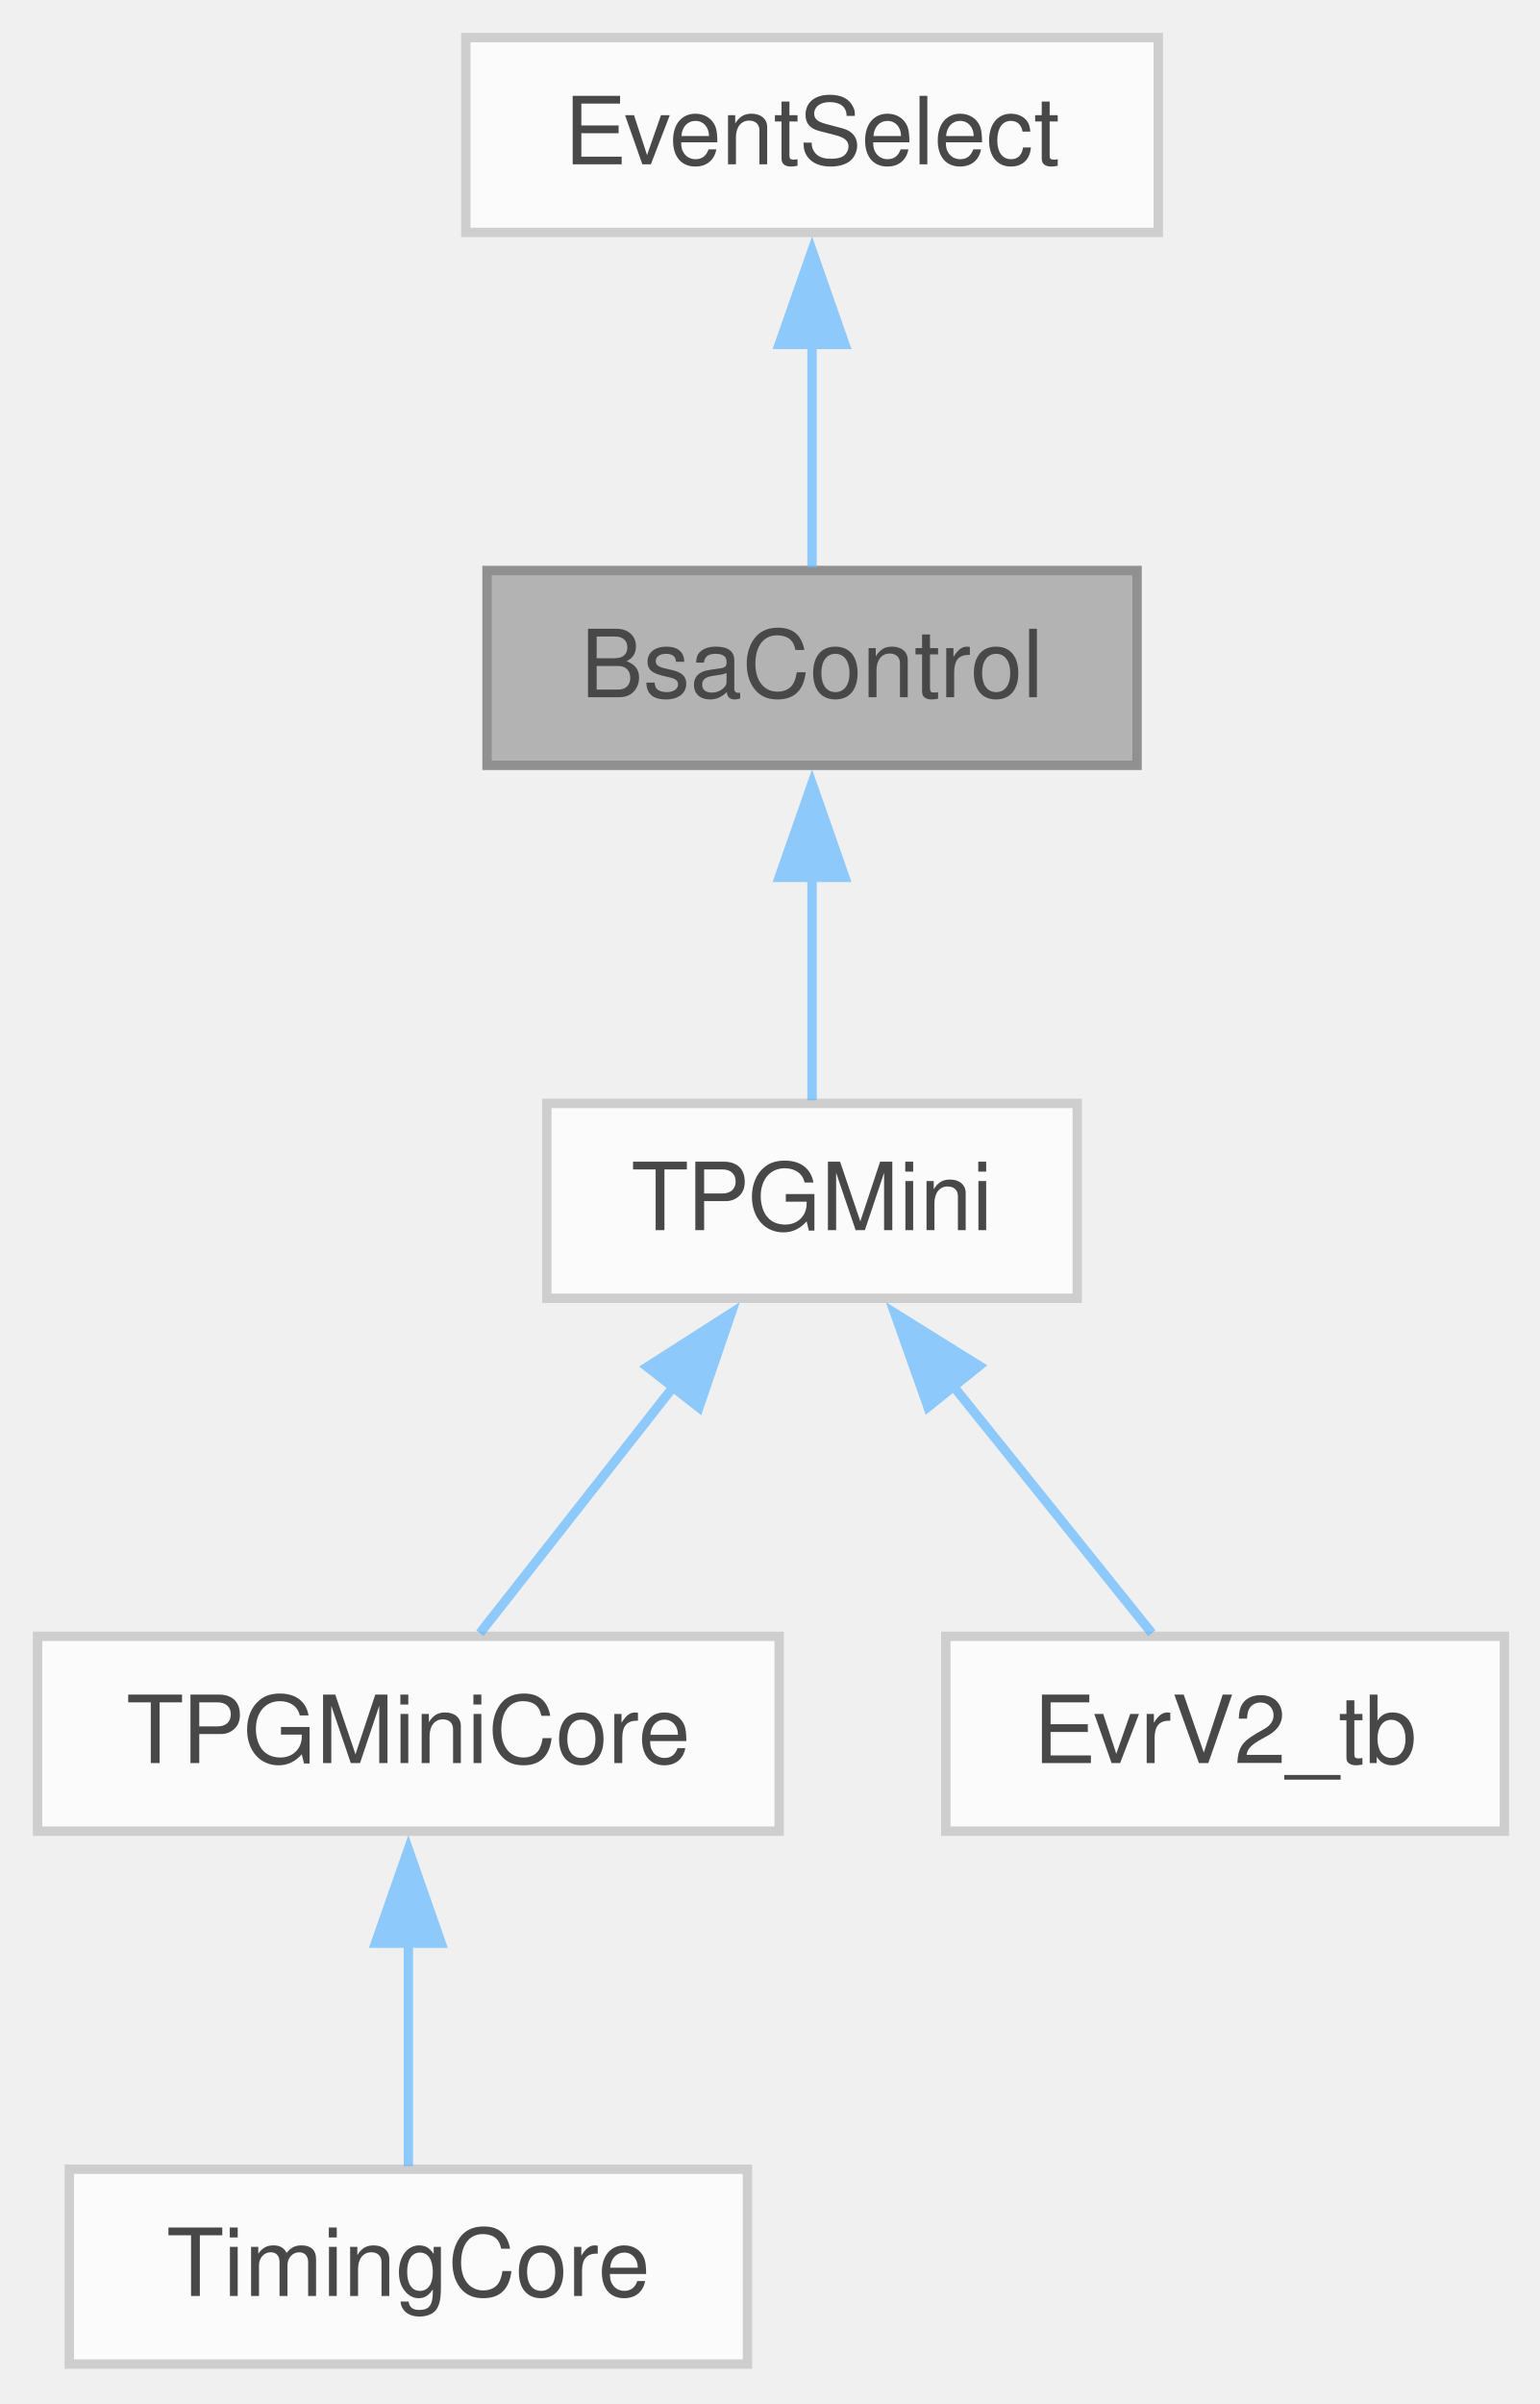
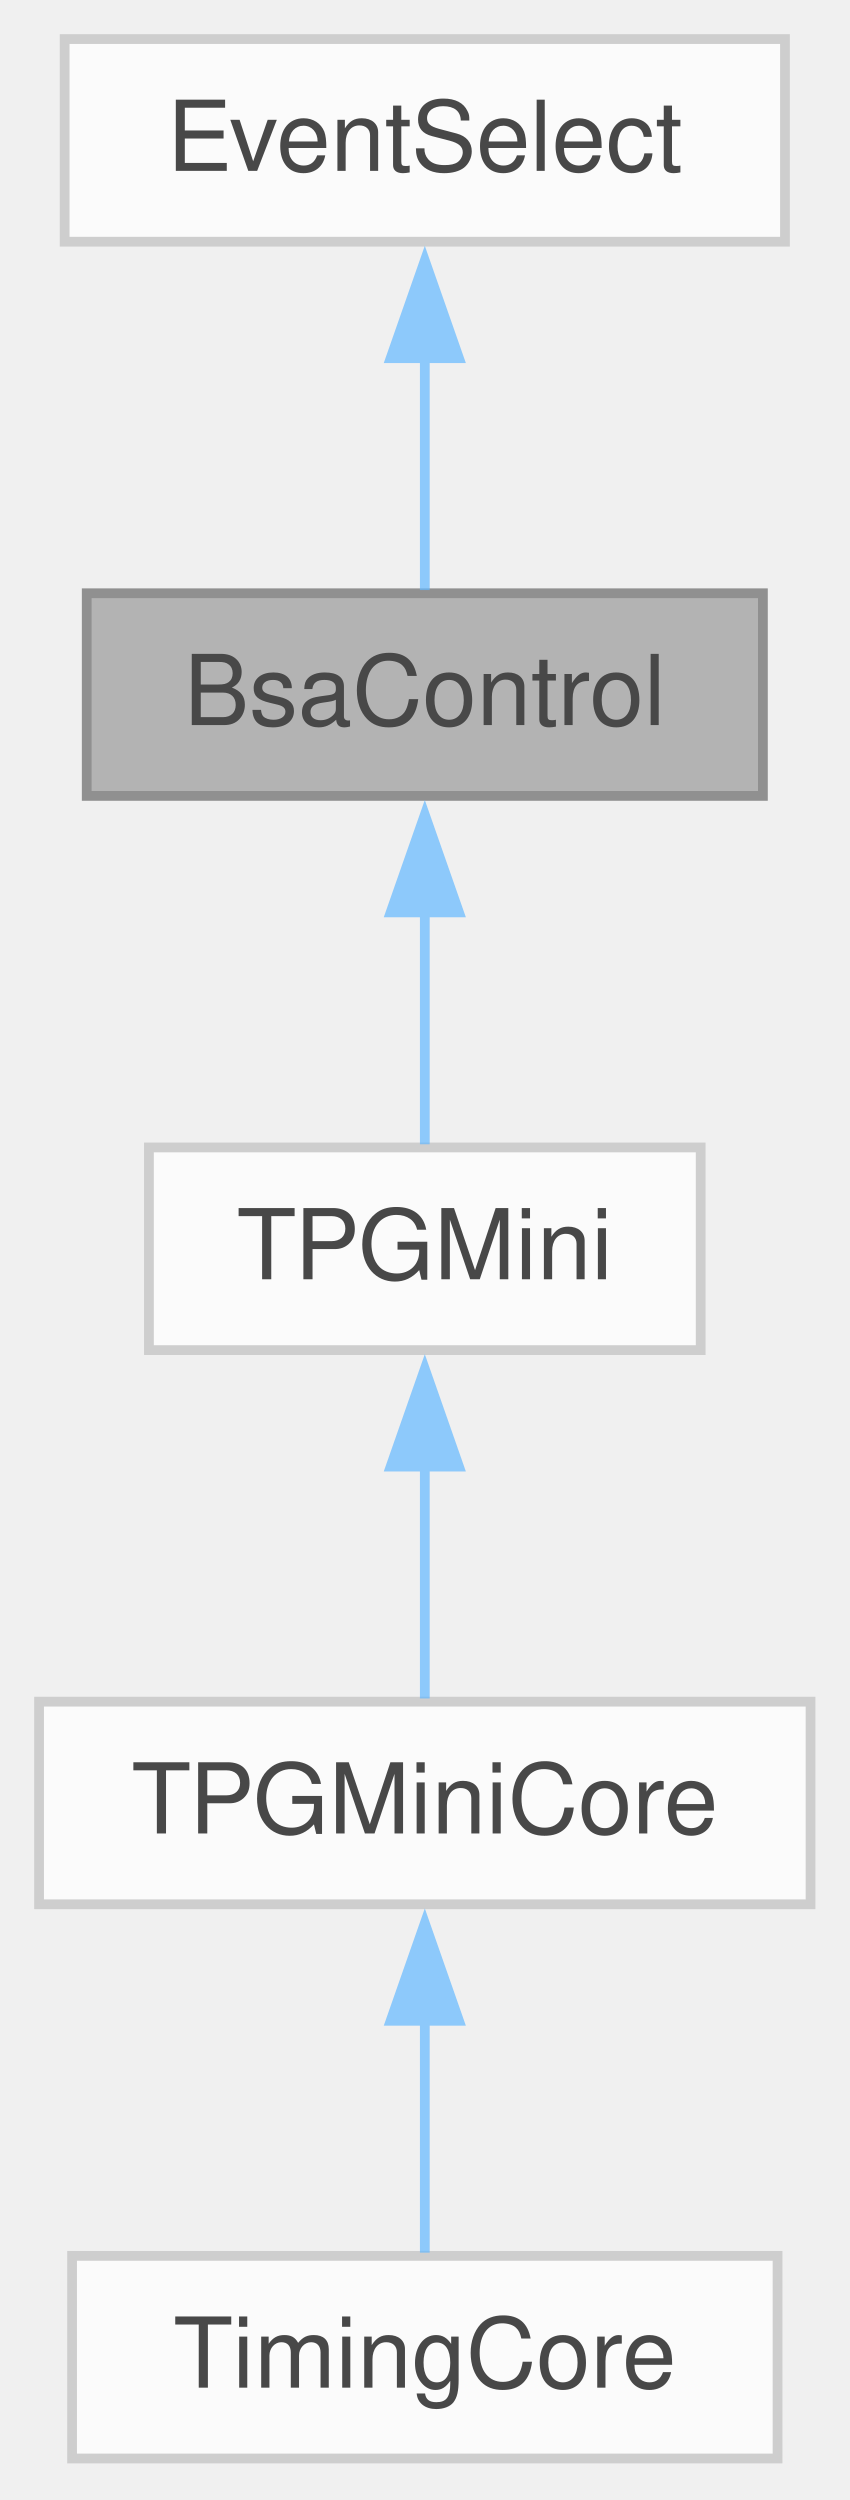
- <svg xmlns="http://www.w3.org/2000/svg" xmlns:xlink="http://www.w3.org/1999/xlink" width="164pt" height="256pt" viewBox="0.00 0.00 164.00 256.00">
+ <svg xmlns="http://www.w3.org/2000/svg" xmlns:xlink="http://www.w3.org/1999/xlink" width="87pt" height="256pt" viewBox="0.00 0.00 87.00 256.00">
  <svg id="main" version="1.1" xml:space="preserve">
    <style type="text/css">
.node, .edge {opacity: 0.7;}
.node.selected, .edge.selected {opacity: 1;}
.edge:hover path { stroke: red; }
.edge:hover polygon { stroke: red; fill: red; }
</style>
    <svg id="graph" class="graph">
      <g id="graph0" class="graph" transform="scale(1 1) rotate(0) translate(4 251.75)">
        <g id="Node000001" class="node">
          <g id="a_Node000001">
            <a xlink:title=" ">
-               <polygon fill="#999999" stroke="#666666" points="117.12,-191 47.88,-191 47.88,-170.25 117.12,-170.25 117.12,-191" />
-               <text xml:space="preserve" text-anchor="middle" x="82.5" y="-177.5" font-family="Helvetica,sans-Serif" font-size="10.00">BsaControl</text>
+               <polygon fill="#999999" stroke="#666666" points="74.12,-191 4.88,-191 4.88,-170.25 74.12,-170.25 74.12,-191" />
+               <text xml:space="preserve" text-anchor="middle" x="39.5" y="-177.5" font-family="Helvetica,sans-Serif" font-size="10.00">BsaControl</text>
            </a>
          </g>
        </g>
        <g id="Node000003" class="node">
          <g id="a_Node000003">
            <a xlink:href="classTPGMini.html" target="_top" xlink:title=" ">
-               <polygon fill="white" stroke="#bfbfbf" points="110.75,-134.25 54.25,-134.25 54.25,-113.5 110.75,-113.5 110.75,-134.25" />
-               <text xml:space="preserve" text-anchor="middle" x="82.5" y="-120.75" font-family="Helvetica,sans-Serif" font-size="10.00">TPGMini</text>
+               <polygon fill="white" stroke="#bfbfbf" points="67.75,-134.25 11.25,-134.25 11.25,-113.5 67.75,-113.5 67.75,-134.25" />
+               <text xml:space="preserve" text-anchor="middle" x="39.5" y="-120.75" font-family="Helvetica,sans-Serif" font-size="10.00">TPGMini</text>
            </a>
          </g>
        </g>
        <g id="edge2_Node000001_Node000003" class="edge">
          <g id="a_edge2_Node000001_Node000003">
            <a xlink:title=" ">
-               <path fill="none" stroke="#63b8ff" d="M82.5,-158.38C82.5,-150.16 82.5,-141.18 82.5,-134.58" />
-               <polygon fill="#63b8ff" stroke="#63b8ff" points="79,-158.32 82.5,-168.32 86,-158.32 79,-158.32" />
+               <path fill="none" stroke="#63b8ff" d="M39.5,-158.38C39.5,-150.16 39.5,-141.18 39.5,-134.58" />
+               <polygon fill="#63b8ff" stroke="#63b8ff" points="36,-158.32 39.5,-168.32 43,-158.32 36,-158.32" />
            </a>
          </g>
        </g>
        <g id="Node000002" class="node">
          <g id="a_Node000002">
            <a xlink:href="classEventSelect.html" target="_top" xlink:title=" ">
-               <polygon fill="white" stroke="#bfbfbf" points="119.38,-247.75 45.62,-247.75 45.62,-227 119.38,-227 119.38,-247.75" />
-               <text xml:space="preserve" text-anchor="middle" x="82.5" y="-234.25" font-family="Helvetica,sans-Serif" font-size="10.00">EventSelect</text>
+               <polygon fill="white" stroke="#bfbfbf" points="76.38,-247.75 2.62,-247.75 2.62,-227 76.38,-227 76.38,-247.75" />
+               <text xml:space="preserve" text-anchor="middle" x="39.5" y="-234.25" font-family="Helvetica,sans-Serif" font-size="10.00">EventSelect</text>
            </a>
          </g>
        </g>
        <g id="edge1_Node000001_Node000002" class="edge">
          <g id="a_edge1_Node000001_Node000002">
            <a xlink:title=" ">
-               <path fill="none" stroke="#63b8ff" d="M82.5,-215.13C82.5,-206.91 82.5,-197.93 82.5,-191.33" />
-               <polygon fill="#63b8ff" stroke="#63b8ff" points="79,-215.07 82.5,-225.07 86,-215.07 79,-215.07" />
+               <path fill="none" stroke="#63b8ff" d="M39.5,-215.13C39.5,-206.91 39.5,-197.93 39.5,-191.33" />
+               <polygon fill="#63b8ff" stroke="#63b8ff" points="36,-215.07 39.5,-225.07 43,-215.07 36,-215.07" />
            </a>
          </g>
        </g>
        <g id="Node000004" class="node">
          <g id="a_Node000004">
            <a xlink:href="classTPGMiniCore.html" target="_top" xlink:title=" ">
              <polygon fill="white" stroke="#bfbfbf" points="79,-77.5 0,-77.5 0,-56.75 79,-56.75 79,-77.5" />
              <text xml:space="preserve" text-anchor="middle" x="39.5" y="-64" font-family="Helvetica,sans-Serif" font-size="10.00">TPGMiniCore</text>
            </a>
          </g>
        </g>
        <g id="edge3_Node000003_Node000004" class="edge">
          <g id="a_edge3_Node000003_Node000004">
            <a xlink:title=" ">
-               <path fill="none" stroke="#63b8ff" d="M67.84,-104.21C60.88,-95.34 52.85,-85.12 47.12,-77.83" />
-               <polygon fill="#63b8ff" stroke="#63b8ff" points="64.95,-106.19 73.88,-111.9 70.45,-101.87 64.95,-106.19" />
-             </a>
-           </g>
-         </g>
-         <g id="Node000006" class="node">
-           <g id="a_Node000006">
-             <a xlink:href="classEvrV2__tb.html" target="_top" xlink:title=" ">
-               <polygon fill="white" stroke="#bfbfbf" points="156.25,-77.5 96.75,-77.5 96.75,-56.75 156.25,-56.75 156.25,-77.5" />
-               <text xml:space="preserve" text-anchor="middle" x="126.5" y="-64" font-family="Helvetica,sans-Serif" font-size="10.00">EvrV2_tb</text>
-             </a>
-           </g>
-         </g>
-         <g id="edge5_Node000003_Node000006" class="edge">
-           <g id="a_edge5_Node000003_Node000006">
-             <a xlink:title=" ">
-               <path fill="none" stroke="#63b8ff" d="M97.5,-104.21C104.62,-95.34 112.84,-85.12 118.7,-77.83" />
-               <polygon fill="#63b8ff" stroke="#63b8ff" points="94.85,-101.92 91.31,-111.91 100.31,-106.3 94.85,-101.92" />
+               <path fill="none" stroke="#63b8ff" d="M39.5,-101.63C39.5,-93.41 39.5,-84.43 39.5,-77.83" />
+               <polygon fill="#63b8ff" stroke="#63b8ff" points="36,-101.57 39.5,-111.57 43,-101.57 36,-101.57" />
            </a>
          </g>
        </g>
        <g id="Node000005" class="node">
          <g id="a_Node000005">
            <a xlink:href="classTimingCore.html" target="_top" xlink:title=" ">
              <polygon fill="white" stroke="#bfbfbf" points="75.62,-20.75 3.38,-20.75 3.38,0 75.62,0 75.62,-20.75" />
              <text xml:space="preserve" text-anchor="middle" x="39.5" y="-7.25" font-family="Helvetica,sans-Serif" font-size="10.00">TimingCore</text>
            </a>
          </g>
        </g>
        <g id="edge4_Node000004_Node000005" class="edge">
          <g id="a_edge4_Node000004_Node000005">
            <a xlink:title=" ">
              <path fill="none" stroke="#63b8ff" d="M39.5,-44.88C39.5,-36.66 39.5,-27.68 39.5,-21.08" />
              <polygon fill="#63b8ff" stroke="#63b8ff" points="36,-44.82 39.5,-54.82 43,-44.82 36,-44.82" />
            </a>
          </g>
        </g>
      </g>
    </svg>
  </svg>
  <style type="text/css">

[data-mouse-over-selected='false'] { opacity: 0.7; }
[data-mouse-over-selected='true']  { opacity: 1.0; }

</style>
</svg>
